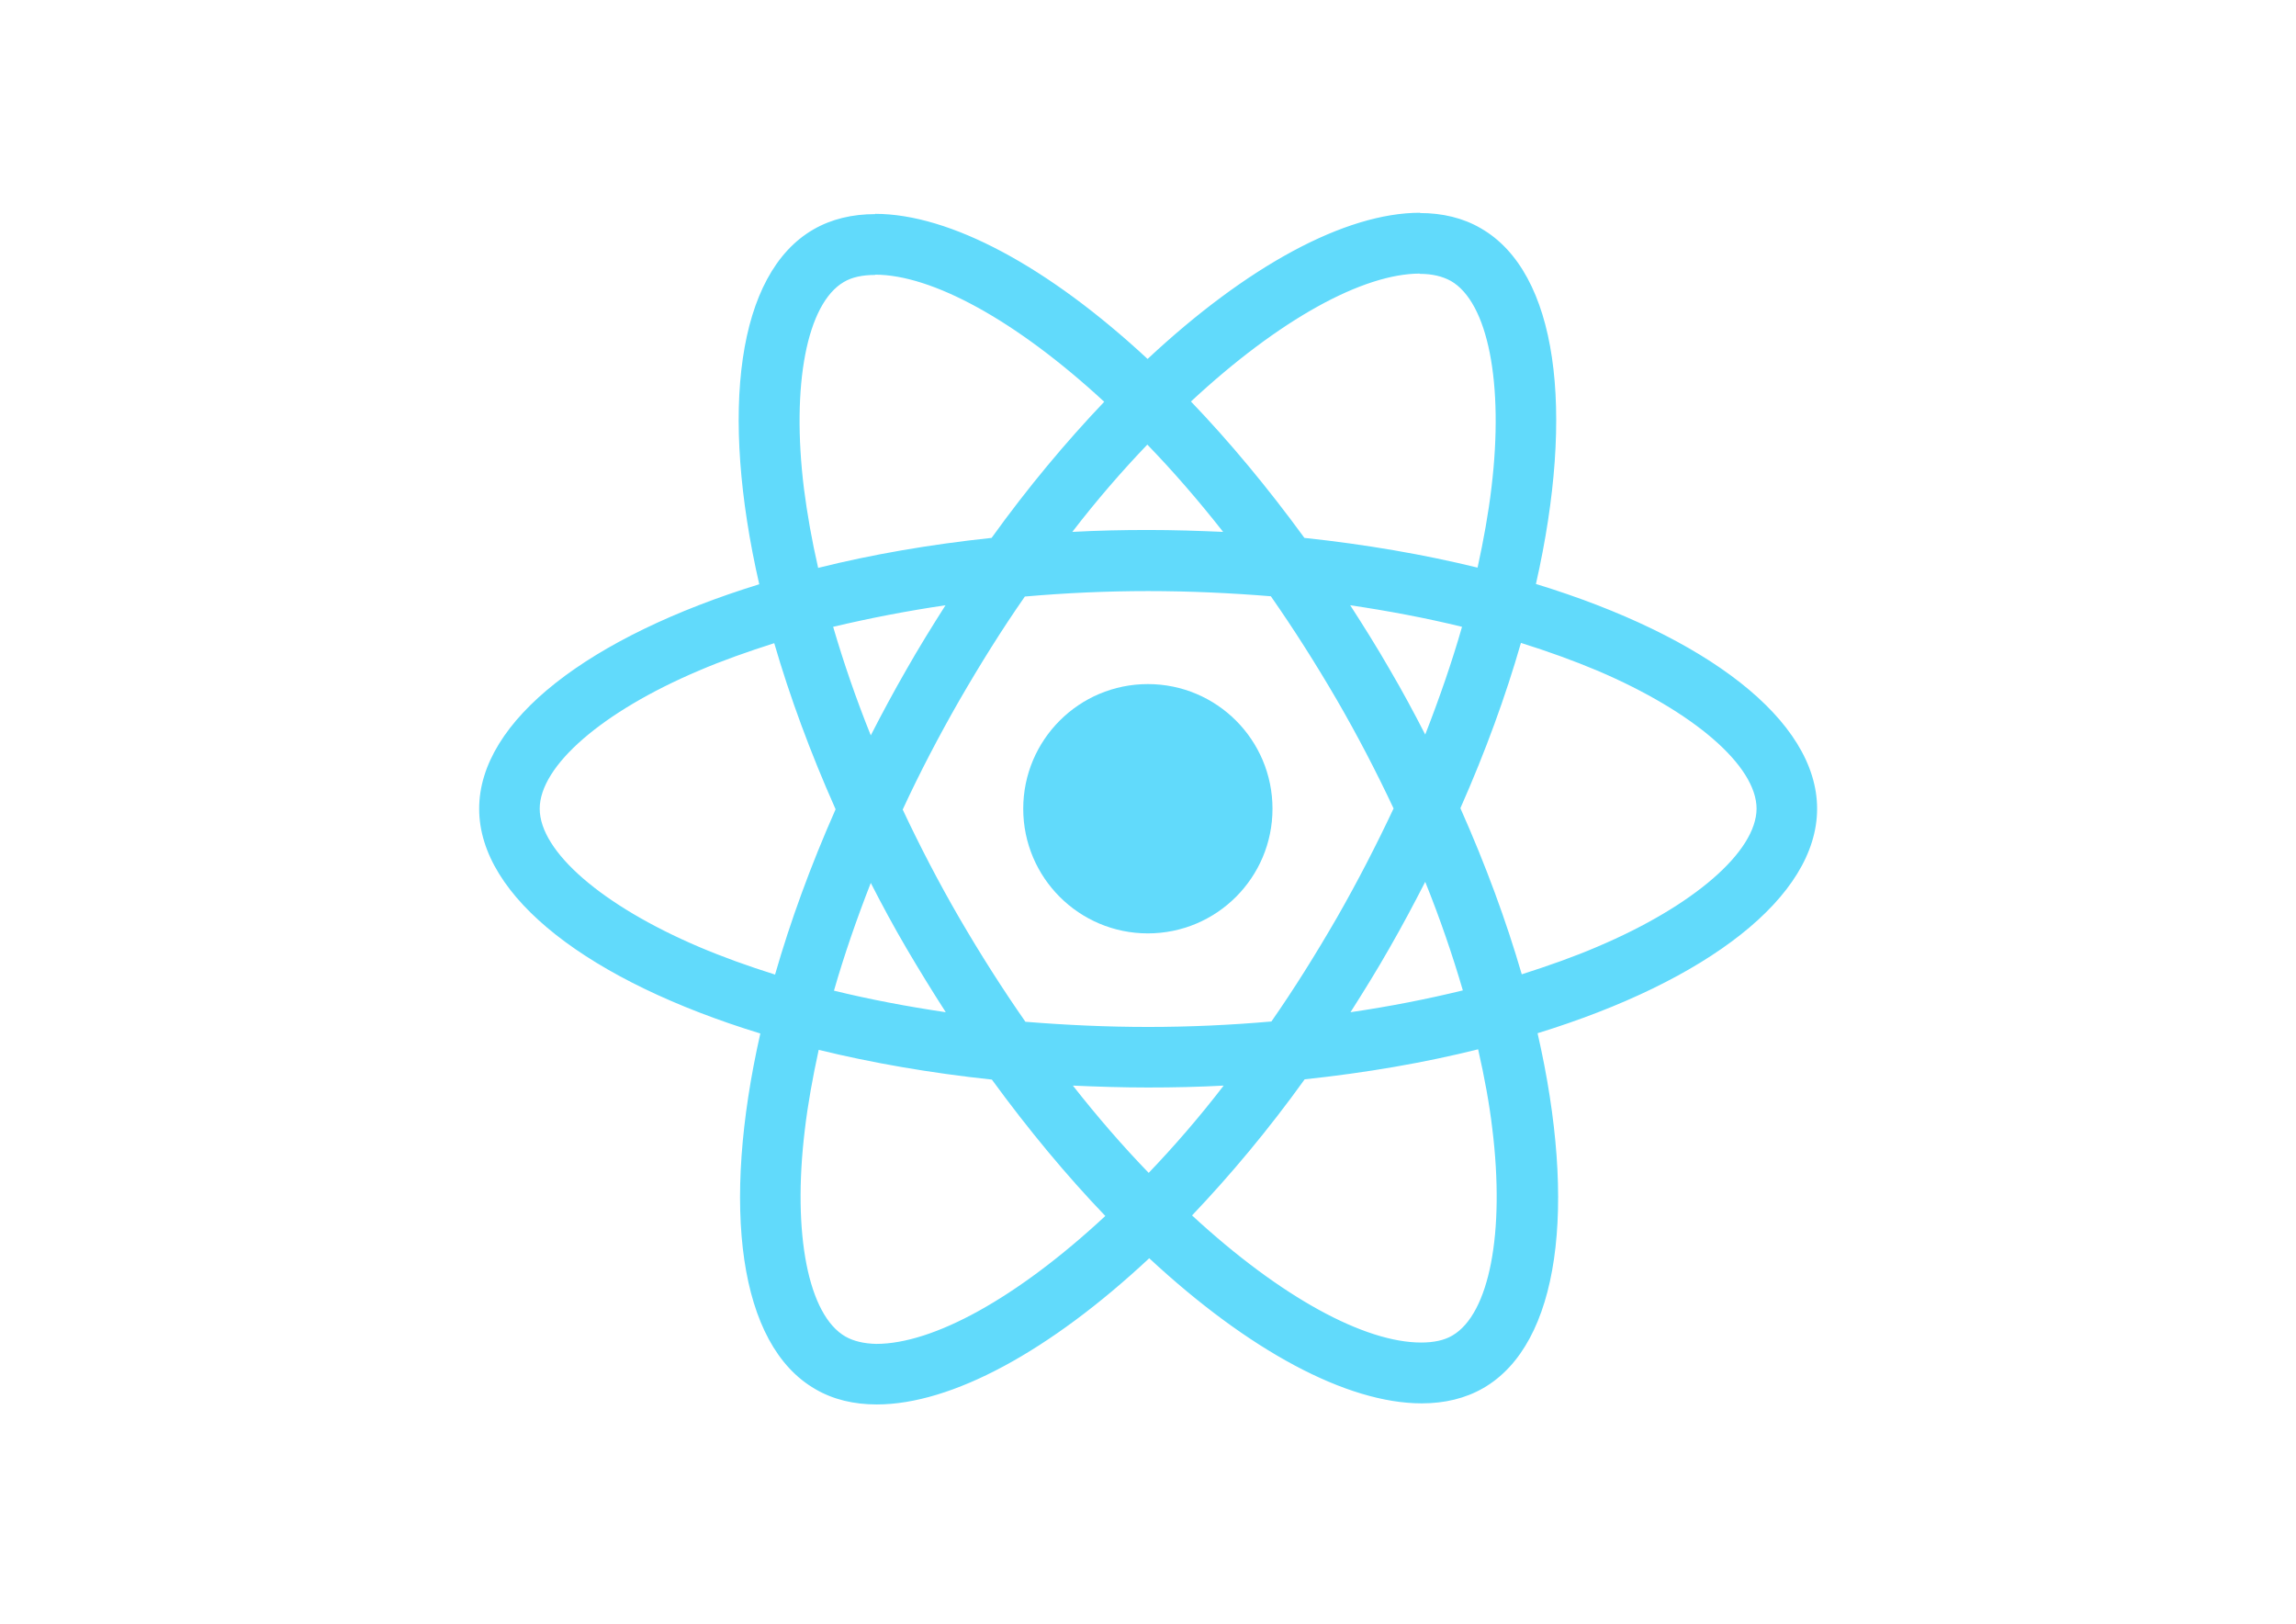
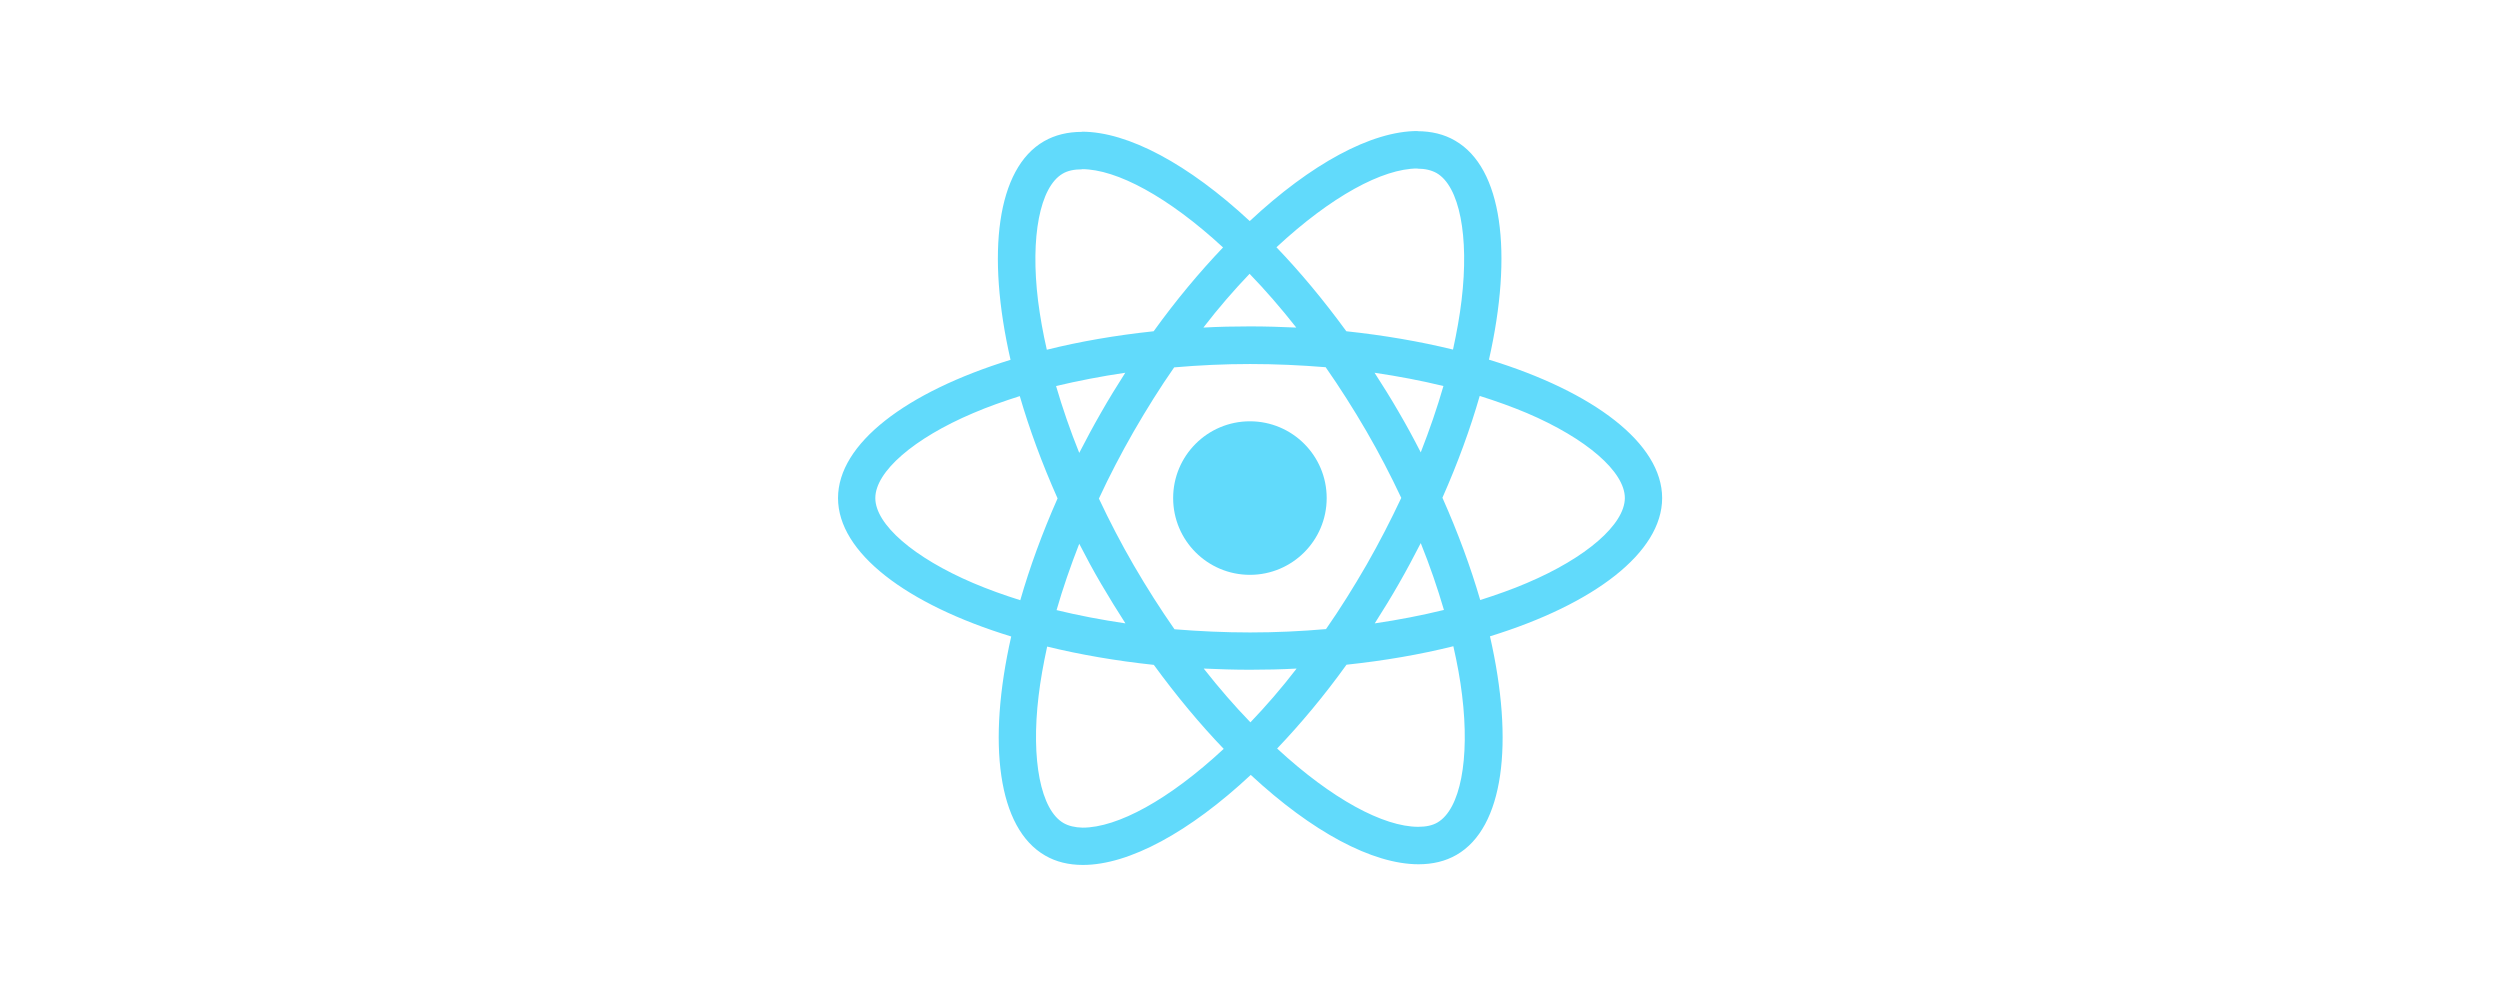
- <svg xmlns="http://www.w3.org/2000/svg" viewBox="0 0 841.9 595.3">
+ <svg xmlns="http://www.w3.org/2000/svg" height="500px" width="500px" style="width: 500px; height: 200px;" viewBox="0 0 841.9 595.3">
  <g fill="#61DAFB">
    <path d="M666.3 296.5c0-32.5-40.7-63.3-103.1-82.4 14.4-63.6 8-114.2-20.2-130.4-6.5-3.8-14.1-5.6-22.4-5.6v22.3c4.6 0 8.3.9 11.4 2.6 13.6 7.8 19.5 37.5 14.9 75.7-1.1 9.4-2.9 19.3-5.1 29.4-19.6-4.8-41-8.5-63.5-10.9-13.5-18.5-27.5-35.3-41.6-50 32.6-30.3 63.2-46.9 84-46.9V78c-27.5 0-63.5 19.6-99.9 53.6-36.4-33.8-72.4-53.2-99.9-53.2v22.3c20.7 0 51.4 16.5 84 46.6-14 14.7-28 31.4-41.3 49.9-22.6 2.4-44 6.1-63.6 11-2.3-10-4-19.7-5.2-29-4.7-38.2 1.1-67.9 14.6-75.8 3-1.8 6.9-2.6 11.5-2.6V78.5c-8.4 0-16 1.8-22.6 5.6-28.1 16.2-34.4 66.7-19.9 130.1-62.2 19.2-102.7 49.9-102.7 82.3 0 32.5 40.7 63.3 103.1 82.4-14.4 63.6-8 114.2 20.2 130.4 6.5 3.8 14.1 5.6 22.5 5.6 27.5 0 63.5-19.6 99.9-53.6 36.4 33.8 72.4 53.2 99.9 53.2 8.4 0 16-1.8 22.6-5.6 28.1-16.2 34.4-66.7 19.9-130.1 62-19.1 102.5-49.9 102.5-82.3zm-130.2-66.7c-3.7 12.9-8.3 26.2-13.5 39.5-4.1-8-8.4-16-13.1-24-4.6-8-9.5-15.8-14.4-23.4 14.2 2.1 27.9 4.7 41 7.9zm-45.8 106.5c-7.8 13.5-15.8 26.3-24.1 38.2-14.9 1.3-30 2-45.2 2-15.1 0-30.2-.7-45-1.9-8.3-11.9-16.4-24.6-24.2-38-7.6-13.1-14.5-26.4-20.8-39.8 6.2-13.4 13.2-26.8 20.7-39.9 7.8-13.5 15.8-26.3 24.1-38.2 14.9-1.3 30-2 45.2-2 15.1 0 30.2.7 45 1.9 8.3 11.9 16.4 24.6 24.2 38 7.6 13.1 14.5 26.4 20.8 39.8-6.3 13.4-13.2 26.8-20.7 39.9zm32.3-13c5.4 13.4 10 26.8 13.8 39.8-13.1 3.2-26.9 5.9-41.2 8 4.9-7.7 9.8-15.6 14.4-23.7 4.6-8 8.9-16.1 13-24.1zM421.2 430c-9.3-9.6-18.6-20.3-27.8-32 9 .4 18.2.7 27.5.7 9.4 0 18.7-.2 27.8-.7-9 11.7-18.3 22.4-27.5 32zm-74.4-58.9c-14.2-2.1-27.9-4.7-41-7.9 3.7-12.9 8.3-26.2 13.5-39.5 4.1 8 8.4 16 13.1 24 4.7 8 9.5 15.8 14.4 23.4zM420.7 163c9.3 9.6 18.6 20.3 27.8 32-9-.4-18.2-.7-27.5-.7-9.4 0-18.7.2-27.8.7 9-11.7 18.3-22.4 27.5-32zm-74 58.9c-4.9 7.7-9.8 15.6-14.4 23.7-4.6 8-8.9 16-13 24-5.4-13.4-10-26.8-13.8-39.8 13.1-3.1 26.9-5.8 41.2-7.9zm-90.5 125.2c-35.4-15.1-58.3-34.9-58.3-50.6 0-15.7 22.9-35.6 58.3-50.6 8.6-3.7 18-7 27.7-10.1 5.7 19.6 13.2 40 22.5 60.9-9.2 20.8-16.6 41.1-22.2 60.6-9.9-3.1-19.3-6.5-28-10.2zM310 490c-13.6-7.8-19.5-37.5-14.9-75.7 1.1-9.4 2.9-19.3 5.1-29.4 19.6 4.8 41 8.5 63.5 10.9 13.5 18.5 27.5 35.3 41.6 50-32.6 30.3-63.2 46.9-84 46.9-4.5-.1-8.3-1-11.3-2.7zm237.2-76.2c4.7 38.2-1.1 67.9-14.6 75.8-3 1.8-6.9 2.6-11.5 2.6-20.7 0-51.4-16.5-84-46.6 14-14.7 28-31.4 41.3-49.9 22.6-2.4 44-6.1 63.6-11 2.3 10.1 4.1 19.8 5.2 29.1zm38.5-66.7c-8.6 3.7-18 7-27.7 10.1-5.7-19.6-13.2-40-22.5-60.9 9.2-20.8 16.6-41.1 22.2-60.6 9.9 3.1 19.3 6.5 28.1 10.2 35.4 15.1 58.3 34.9 58.3 50.6-.1 15.7-23 35.6-58.4 50.6zM320.8 78.4z" />
    <circle cx="420.9" cy="296.5" r="45.7" />
    <path d="M520.5 78.1z" />
  </g>
</svg>
